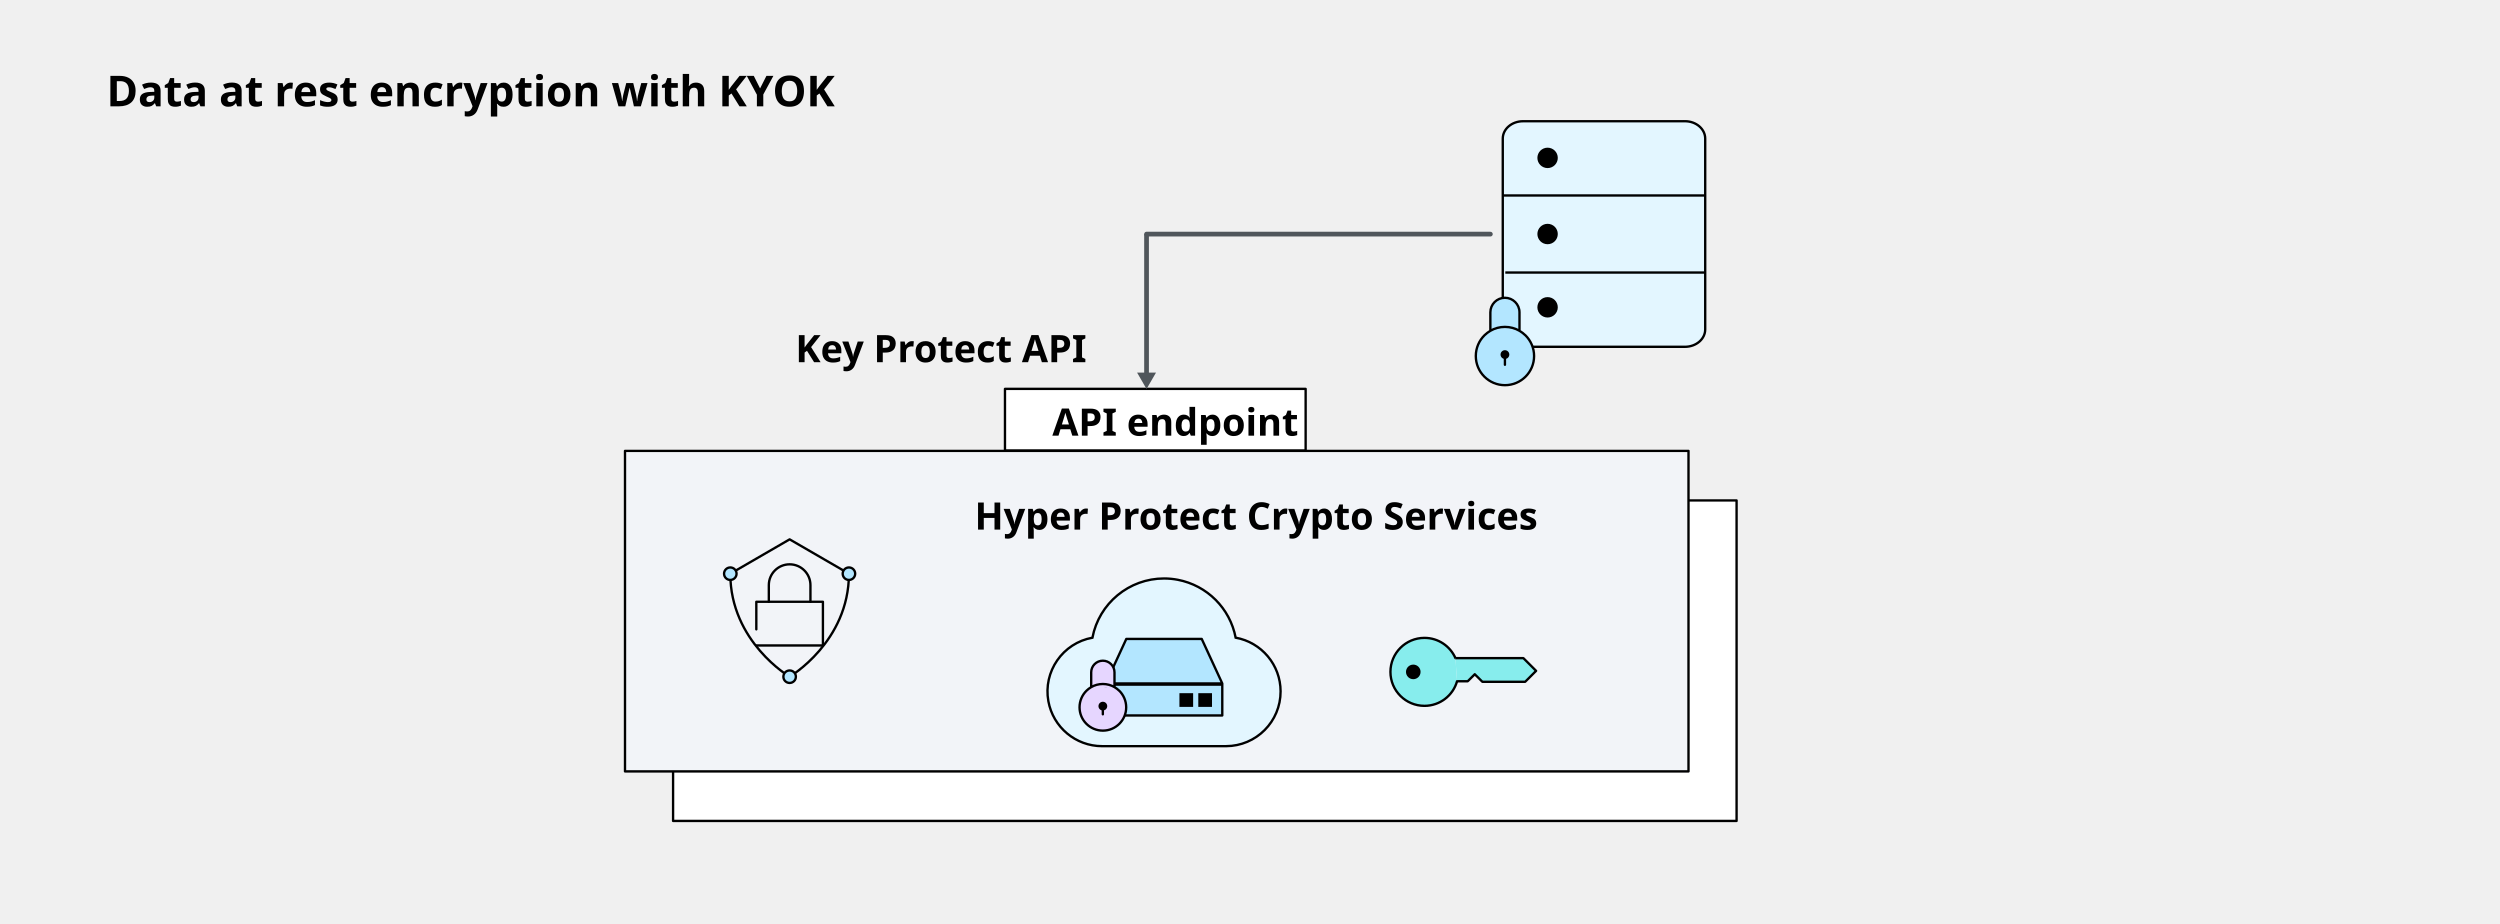
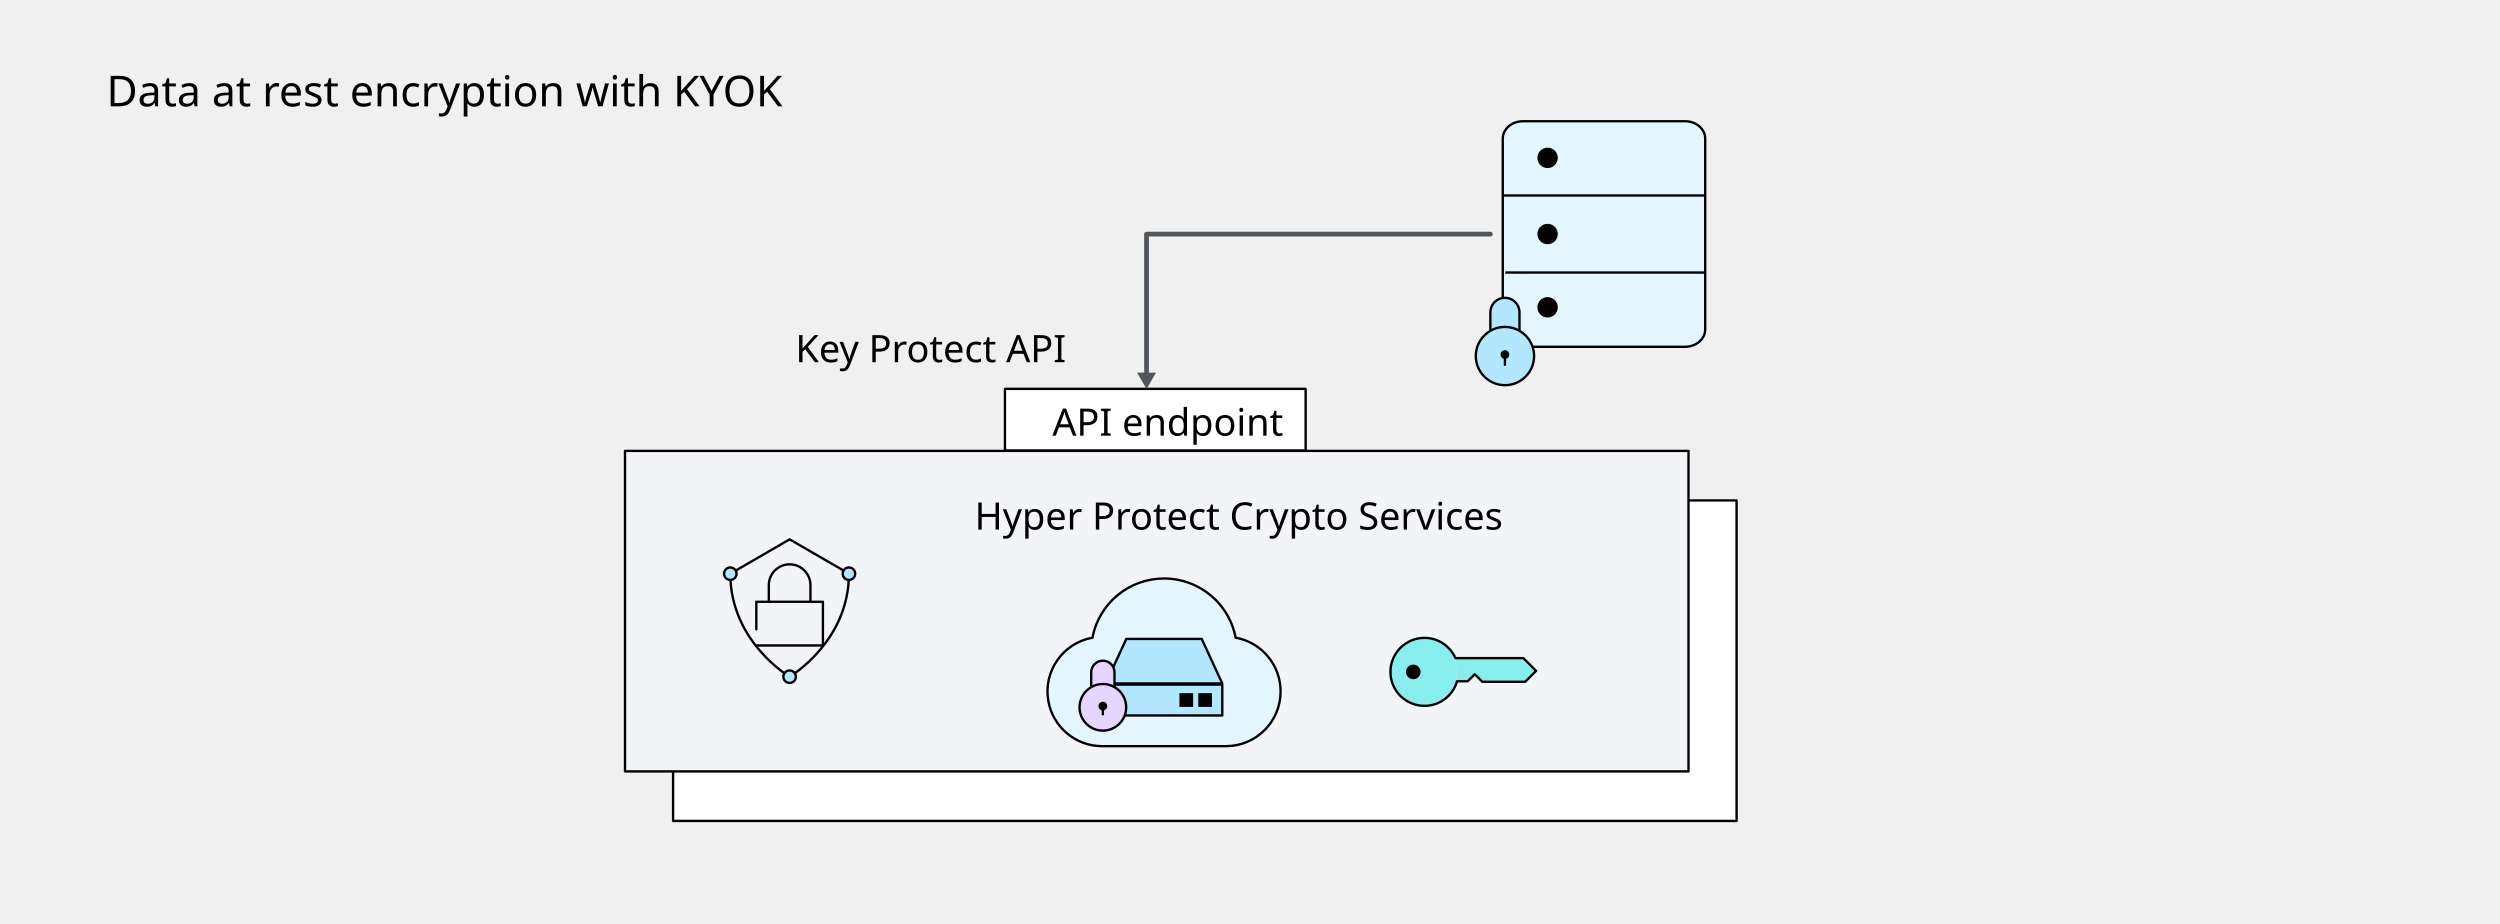
<svg xmlns="http://www.w3.org/2000/svg" viewBox="0 0 1056 390">
  <defs>
    <style>
-       .cls-1, .cls-2, .cls-3, .cls-4, .cls-5, .cls-6, .cls-7, .cls-8, .cls-9, .cls-10, .cls-11 {
+       .cls-1 {
+         font-size: 18px;
+       }
+ 
+       .cls-1, .cls-2 {
+         font-family: IBMPlexSans-SmBld, 'IBM Plex Sans';
+       }
+ 
+       .cls-3, .cls-4, .cls-5, .cls-6, .cls-7, .cls-8, .cls-9, .cls-10, .cls-11, .cls-12, .cls-13 {
        stroke: #000;
      }

-       .cls-1, .cls-2, .cls-3, .cls-4, .cls-12 {
+       .cls-3, .cls-4, .cls-5, .cls-6, .cls-14 {
        stroke-linecap: round;
      }

-       .cls-1, .cls-2, .cls-3, .cls-4, .cls-12, .cls-13, .cls-8, .cls-9, .cls-10, .cls-11 {
+       .cls-3, .cls-4, .cls-5, .cls-6, .cls-14, .cls-15, .cls-10, .cls-11, .cls-12, .cls-13 {
        stroke-linejoin: round;
      }

-       .cls-1, .cls-10 {
+       .cls-3, .cls-12 {
        fill: #87eded;
      }

-       .cls-2, .cls-14, .cls-6, .cls-8 {
+       .cls-4, .cls-16, .cls-8, .cls-10 {
        fill: #b3e6ff;
      }

-       .cls-3, .cls-15 {
+       .cls-5, .cls-17 {
        fill: #e6d6ff;
      }

-       .cls-4, .cls-12, .cls-7, .cls-13 {
+       .cls-6, .cls-14, .cls-9, .cls-15 {
        fill: none;
      }

-       .cls-16 {
+       .cls-18 {
        fill: #50565b;
      }

-       .cls-17 {
+       .cls-2 {
        font-size: 16px;
      }

-       .cls-17, .cls-18 {
-         font-family: IBMPlexSans-SemiBold, 'IBMPlexSans SemiBold';
-         font-weight: 600;
-       }
- 
-       .cls-5 {
+       .cls-7 {
        fill: #e3f6ff;
      }

-       .cls-5, .cls-6, .cls-7 {
+       .cls-7, .cls-8, .cls-9 {
        stroke-miterlimit: 10;
      }

-       .cls-12, .cls-13 {
+       .cls-14, .cls-15 {
        stroke: #50565b;
        stroke-width: 2px;
      }

-       .cls-18 {
-         font-size: 18px;
-       }
- 
-       .cls-9 {
+       .cls-11 {
        fill: #fff;
      }

-       .cls-11 {
+       .cls-13 {
        fill: #f2f4f8;
      }
    </style>
  </defs>
  <g id="Figure">
    <g id="Database">
-       <path class="cls-5" d="M711.73,51.21h-68.41c-4.72,0-8.55,3.28-8.55,7.33v80.62c0,4.05,3.83,7.33,8.55,7.33h68.41c4.72,0,8.55-3.28,8.55-7.33V58.53c0-4.05-3.83-7.33-8.55-7.33Z" />
-       <line class="cls-7" x1="634.45" y1="82.57" x2="720.6" y2="82.57" />
-       <line class="cls-7" x1="635.84" y1="115.12" x2="720.6" y2="115.12" />
+       <path class="cls-7" d="M711.73,51.21h-68.41c-4.72,0-8.55,3.28-8.55,7.33v80.62c0,4.05,3.83,7.33,8.55,7.33h68.41c4.72,0,8.55-3.28,8.55-7.33V58.53c0-4.05-3.83-7.33-8.55-7.33Z" />
+       <line class="cls-9" x1="634.45" y1="82.57" x2="720.6" y2="82.57" />
+       <line class="cls-9" x1="635.84" y1="115.12" x2="720.6" y2="115.12" />
      <circle cx="653.7" cy="66.69" r="4.31" />
      <circle cx="653.7" cy="98.85" r="4.31" />
      <circle cx="653.7" cy="129.81" r="4.31" />
    </g>
    <g id="lock">
      <g id="lock-2" data-name="lock">
-         <rect class="cls-14" x="630.14" y="136.23" width="11.08" height="3.69" />
-         <path class="cls-2" d="M635.68,154.08v-4.31m-6.15-10.04v-7.8c0-3.4,2.76-6.15,6.15-6.15s6.15,2.76,6.15,6.15v7.8m2.46,1.87c-.74-.71-1.56-1.35-2.46-1.87-1.81-1.05-3.91-1.65-6.15-1.65s-4.34,.6-6.15,1.65c-.9,.52-1.72,1.16-2.46,1.87-2.28,2.24-3.69,5.35-3.69,8.79,0,6.79,5.51,12.31,12.31,12.31s12.31-5.51,12.31-12.31c0-3.43-1.42-6.55-3.69-8.79Z" />
+         <rect class="cls-16" x="630.14" y="136.23" width="11.08" height="3.69" />
+         <path class="cls-4" d="M635.68,154.08v-4.31m-6.15-10.04v-7.8c0-3.4,2.76-6.15,6.15-6.15s6.15,2.76,6.15,6.15v7.8m2.46,1.87c-.74-.71-1.56-1.35-2.46-1.87-1.81-1.05-3.91-1.65-6.15-1.65s-4.34,.6-6.15,1.65c-.9,.52-1.72,1.16-2.46,1.87-2.28,2.24-3.69,5.35-3.69,8.79,0,6.79,5.51,12.31,12.31,12.31s12.31-5.51,12.31-12.31c0-3.43-1.42-6.55-3.69-8.79Z" />
        <circle cx="635.68" cy="149.77" r="1.85" />
      </g>
    </g>
-     <rect class="cls-9" x="284.31" y="211.38" width="449.22" height="135.38" />
-     <rect class="cls-11" x="264" y="190.46" width="449.22" height="135.38" />
+     <rect class="cls-11" x="284.31" y="211.38" width="449.22" height="135.38" />
+     <rect class="cls-13" x="264" y="190.46" width="449.22" height="135.38" />
    <g id="HP_icon" data-name="HP icon">
-       <line class="cls-4" x1="319.47" y1="272.65" x2="347.6" y2="272.65" />
-       <polyline class="cls-4" points="347.6 272.65 347.6 254.19 319.47 254.19 319.47 265.84" />
-       <path class="cls-4" d="M342.33,254.19v-7.03c0-4.85-3.94-8.79-8.79-8.79s-8.79,3.94-8.79,8.79v7.03" />
+       <line class="cls-6" x1="319.47" y1="272.65" x2="347.6" y2="272.65" />
+       <polyline class="cls-6" points="347.6 272.65 347.6 254.19 319.47 254.19 319.47 265.84" />
+       <path class="cls-6" d="M342.33,254.19v-7.03c0-4.85-3.94-8.79-8.79-8.79s-8.79,3.94-8.79,8.79v7.03" />
      <g>
        <g>
-           <path class="cls-4" d="M333.53,285.84s-25.05-14.69-25.05-43.52" />
-           <path class="cls-4" d="M358.59,242.33c0,28.83-25.06,43.52-25.06,43.52" />
-           <polyline class="cls-4" points="308.48 242.33 333.54 227.82 358.59 242.33" />
+           <path class="cls-6" d="M333.53,285.84s-25.05-14.69-25.05-43.52" />
+           <path class="cls-6" d="M358.59,242.33c0,28.83-25.06,43.52-25.06,43.52" />
+           <polyline class="cls-6" points="308.48 242.33 333.54 227.82 358.59 242.33" />
        </g>
-         <circle class="cls-6" cx="358.59" cy="242.33" r="2.64" />
-         <circle class="cls-6" cx="308.48" cy="242.33" r="2.64" />
-         <circle class="cls-6" cx="333.54" cy="285.84" r="2.64" />
+         <circle class="cls-8" cx="358.59" cy="242.33" r="2.64" />
+         <circle class="cls-8" cx="308.48" cy="242.33" r="2.64" />
+         <circle class="cls-8" cx="333.54" cy="285.84" r="2.64" />
      </g>
    </g>
-     <path id="Cloud" class="cls-5" d="M491.71,244.35c-14.79-.01-27.49,10.49-30.27,25.01-12.55,2.27-20.89,14.29-18.61,26.84,1.99,10.97,11.53,18.96,22.68,18.98h52.36c12.76-.03,23.08-10.39,23.05-23.15-.02-11.15-8.01-20.69-18.98-22.68-2.37-12.39-12.06-22.08-24.45-24.45-1.9-.36-3.83-.55-5.76-.55Z" />
+     <path id="Cloud" class="cls-7" d="M491.71,244.35c-14.79-.01-27.49,10.49-30.27,25.01-12.55,2.27-20.89,14.29-18.61,26.84,1.99,10.97,11.53,18.96,22.68,18.98h52.36c12.76-.03,23.08-10.39,23.05-23.15-.02-11.15-8.01-20.69-18.98-22.68-2.37-12.39-12.06-22.08-24.45-24.45-1.9-.36-3.83-.55-5.76-.55Z" />
    <g id="Hardware">
-       <rect class="cls-8" x="467.06" y="289.18" width="49.23" height="13.03" />
-       <polygon class="cls-8" points="516.29 288.7 467.06 288.7 475.75 269.88 507.61 269.88 516.29 288.7" />
+       <rect class="cls-10" x="467.06" y="289.18" width="49.23" height="13.03" />
+       <polygon class="cls-10" points="516.29 288.7 467.06 288.7 475.75 269.88 507.61 269.88 516.29 288.7" />
      <rect x="498.19" y="292.8" width="5.79" height="5.79" />
      <rect x="506.16" y="292.8" width="5.79" height="5.79" />
    </g>
    <g id="lock-3" data-name="lock">
      <g id="lock-4" data-name="lock">
-         <rect class="cls-15" x="461.41" y="287.44" width="8.86" height="2.95" />
-         <path class="cls-3" d="M465.84,301.72v-3.45m-4.92-8.03v-6.24c0-2.72,2.21-4.92,4.92-4.92s4.92,2.21,4.92,4.92v6.24m1.97,1.5c-.59-.57-1.25-1.08-1.97-1.5-1.45-.84-3.13-1.32-4.92-1.32s-3.48,.48-4.92,1.32c-.72,.41-1.38,.93-1.97,1.5-1.82,1.79-2.95,4.28-2.95,7.03,0,5.43,4.41,9.85,9.85,9.85s9.85-4.41,9.85-9.85c0-2.75-1.13-5.24-2.95-7.03Z" />
+         <rect class="cls-17" x="461.41" y="287.44" width="8.86" height="2.95" />
+         <path class="cls-5" d="M465.84,301.72v-3.45m-4.92-8.03v-6.24c0-2.72,2.21-4.92,4.92-4.92s4.92,2.21,4.92,4.92v6.24m1.97,1.5c-.59-.57-1.25-1.08-1.97-1.5-1.45-.84-3.13-1.32-4.92-1.32s-3.48,.48-4.92,1.32c-.72,.41-1.38,.93-1.97,1.5-1.82,1.79-2.95,4.28-2.95,7.03,0,5.43,4.41,9.85,9.85,9.85s9.85-4.41,9.85-9.85c0-2.75-1.13-5.24-2.95-7.03Z" />
        <circle cx="465.84" cy="298.27" r="1.85" />
      </g>
    </g>
    <g id="key">
-       <path class="cls-1" d="M615.46,287.76c-1.69,6-7.21,10.39-13.77,10.39-7.93,0-14.37-6.41-14.37-14.34s6.44-14.37,14.37-14.37c5.85,0,10.86,3.5,13.09,8.55" />
+       <path class="cls-3" d="M615.46,287.76c-1.69,6-7.21,10.39-13.77,10.39-7.93,0-14.37-6.41-14.37-14.34s6.44-14.37,14.37-14.37c5.85,0,10.86,3.5,13.09,8.55" />
      <circle cx="596.97" cy="283.81" r="3.08" />
-       <polyline class="cls-10" points="614.77 278 643.48 278 648.85 283.37 644.22 288 626.17 288 622.94 284.8 619.97 287.76 615.46 287.76" />
+       <polyline class="cls-12" points="614.77 278 643.48 278 648.85 283.37 644.22 288 626.17 288 622.94 284.8 619.97 287.76 615.46 287.76" />
    </g>
-     <rect class="cls-9" x="424.5" y="164.26" width="127" height="26" />
+     <rect class="cls-11" x="424.5" y="164.26" width="127" height="26" />
  </g>
  <g id="Line">
    <g>
-       <line class="cls-13" x1="484.3" y1="98.89" x2="484.3" y2="158.56" />
-       <polygon class="cls-16" points="480.31 157.4 484.3 164.31 488.29 157.4 480.31 157.4" />
+       <line class="cls-15" x1="484.3" y1="98.89" x2="484.3" y2="158.56" />
+       <polygon class="cls-18" points="480.31 157.4 484.3 164.31 488.29 157.4 480.31 157.4" />
    </g>
-     <line class="cls-12" x1="484.3" y1="98.89" x2="629.53" y2="98.89" />
+     <line class="cls-14" x1="484.3" y1="98.89" x2="629.53" y2="98.89" />
  </g>
  <g id="Text">
-     <text class="cls-17" transform="translate(411.69 223.69)">
+     <text class="cls-2" transform="translate(411.69 223.69)">
      <tspan x="0" y="0">Hyper Protect Crypto Services</tspan>
    </text>
-     <text class="cls-18" transform="translate(45 44.91)">
+     <text class="cls-1" transform="translate(45 44.91)">
      <tspan x="0" y="0">Data at rest encryption with KYOK</tspan>
    </text>
-     <text class="cls-17" transform="translate(336 152.99)">
+     <text class="cls-2" transform="translate(336 152.99)">
      <tspan x="0" y="0">Key Protect API</tspan>
    </text>
-     <text class="cls-17" transform="translate(444.5 184.03)">
+     <text class="cls-2" transform="translate(444.5 184.03)">
      <tspan x="0" y="0">API endpoint</tspan>
    </text>
  </g>
</svg>
